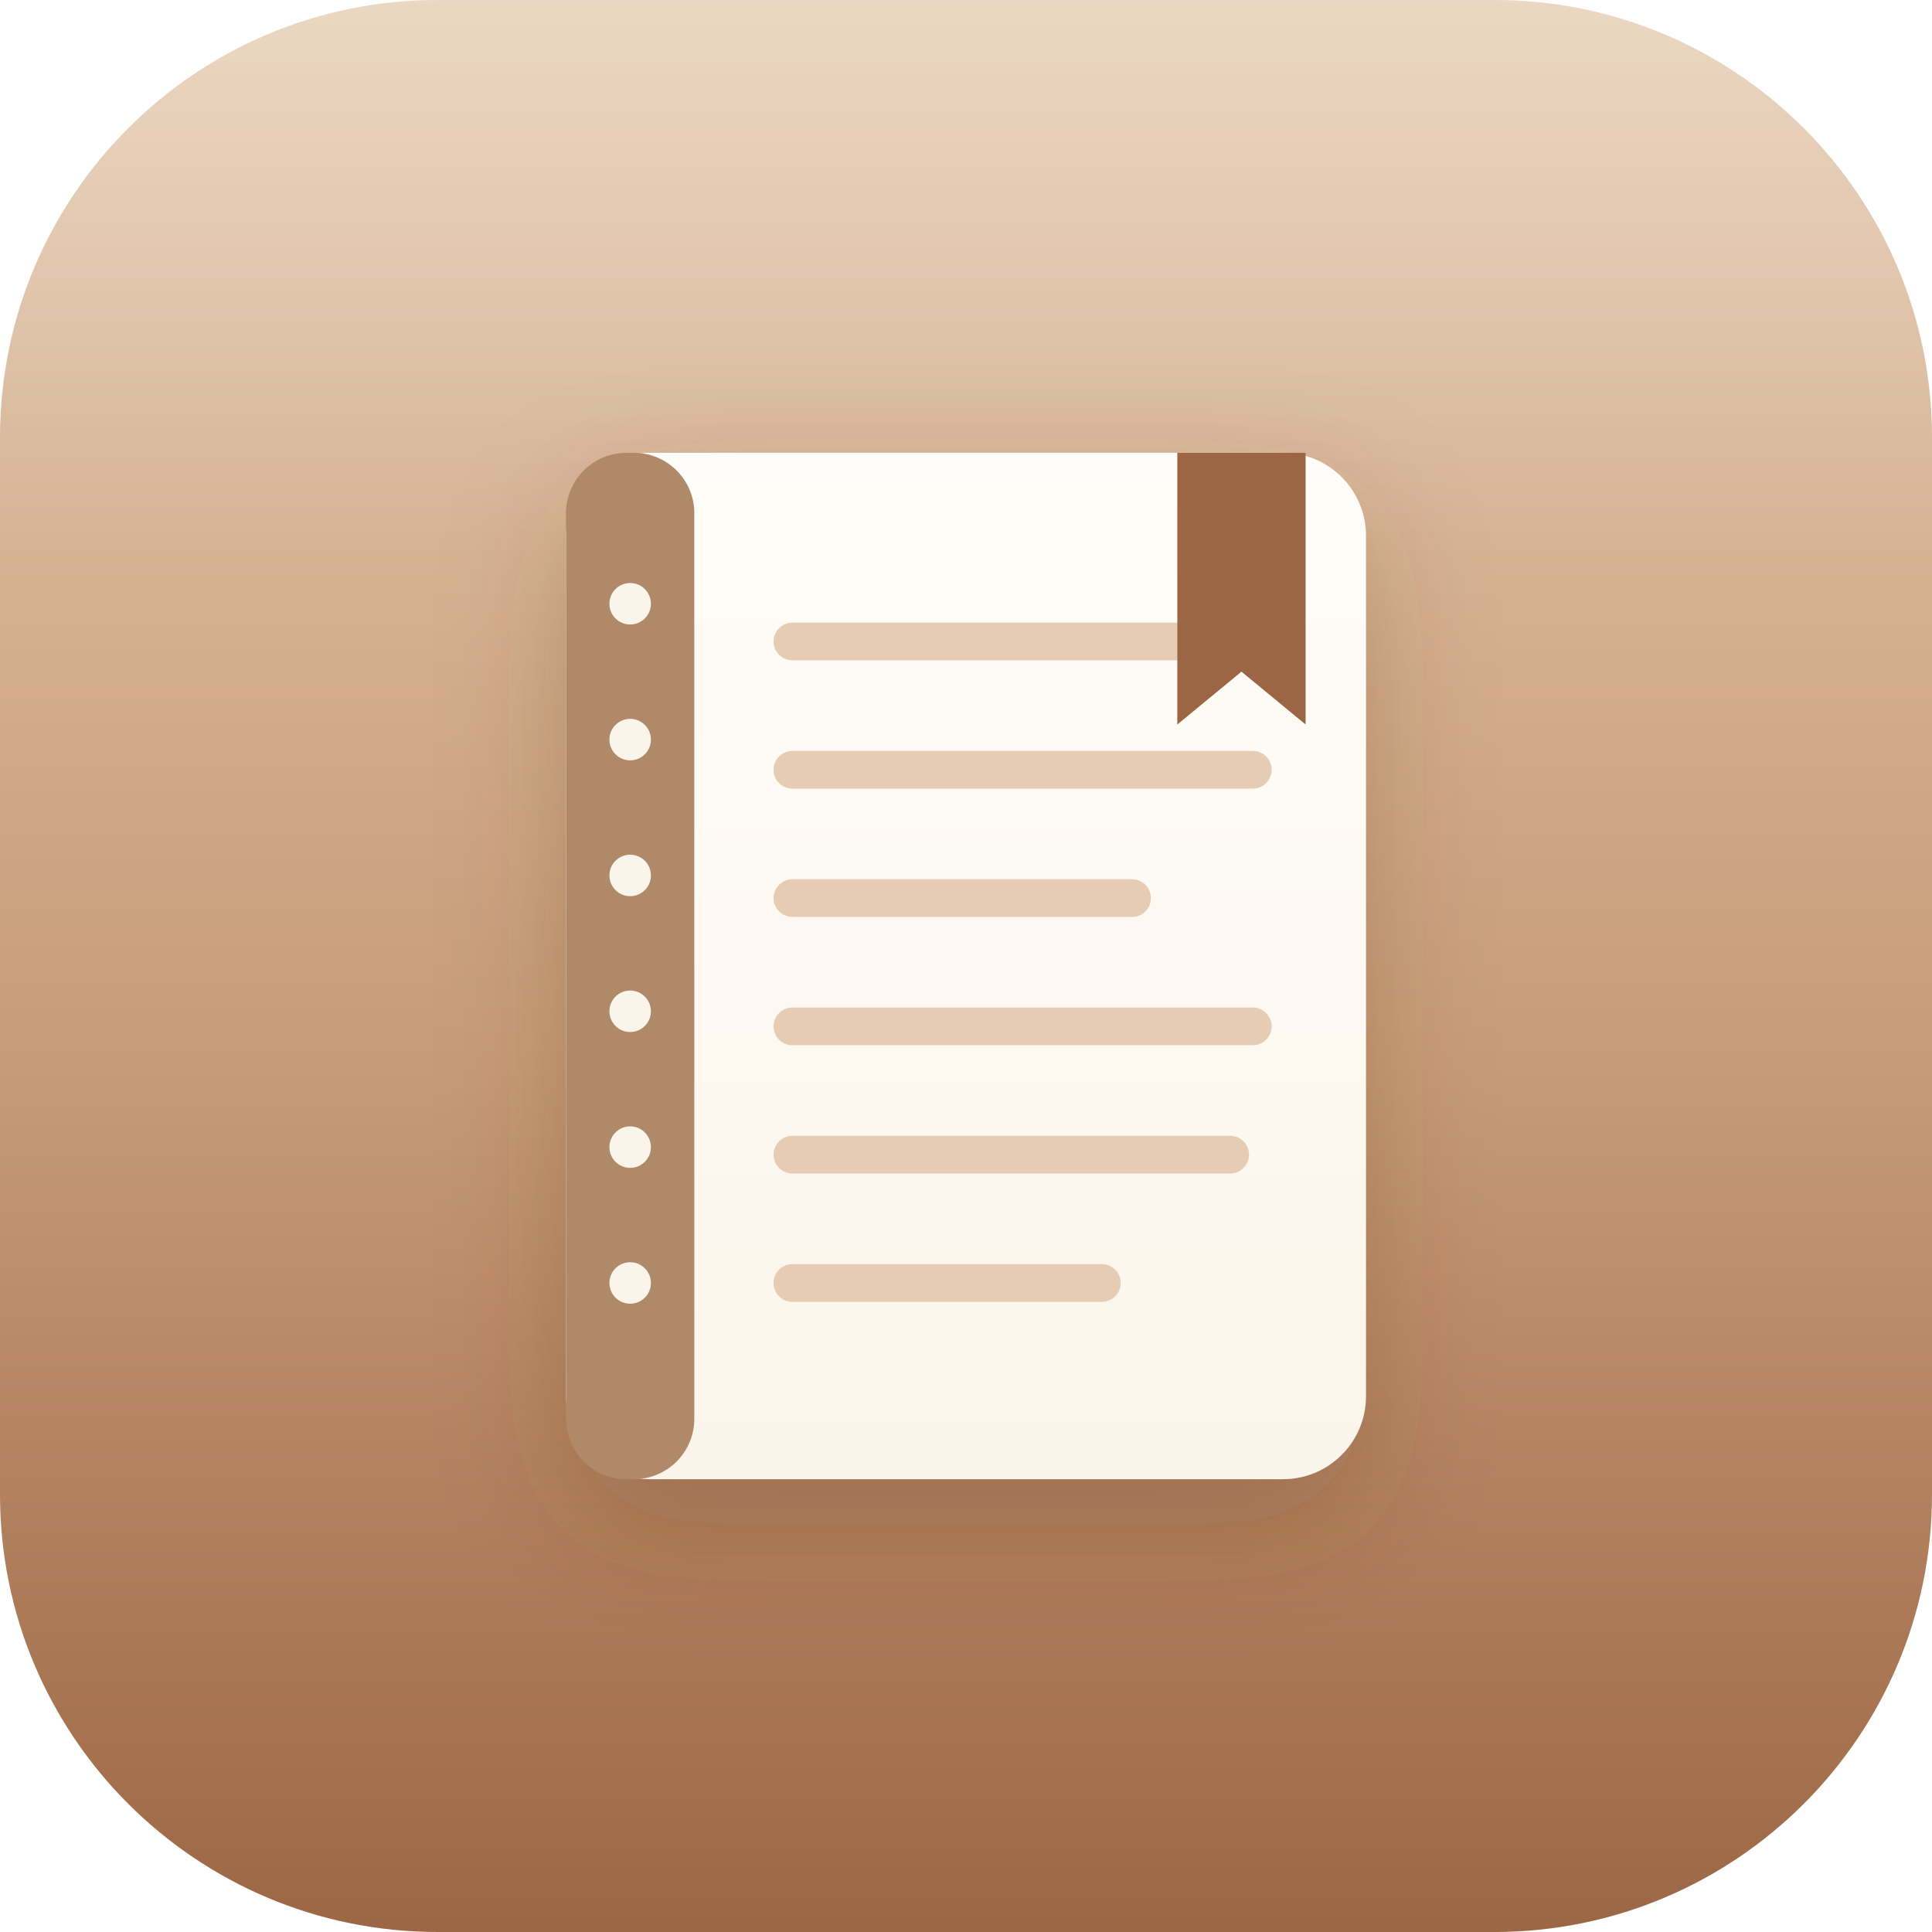
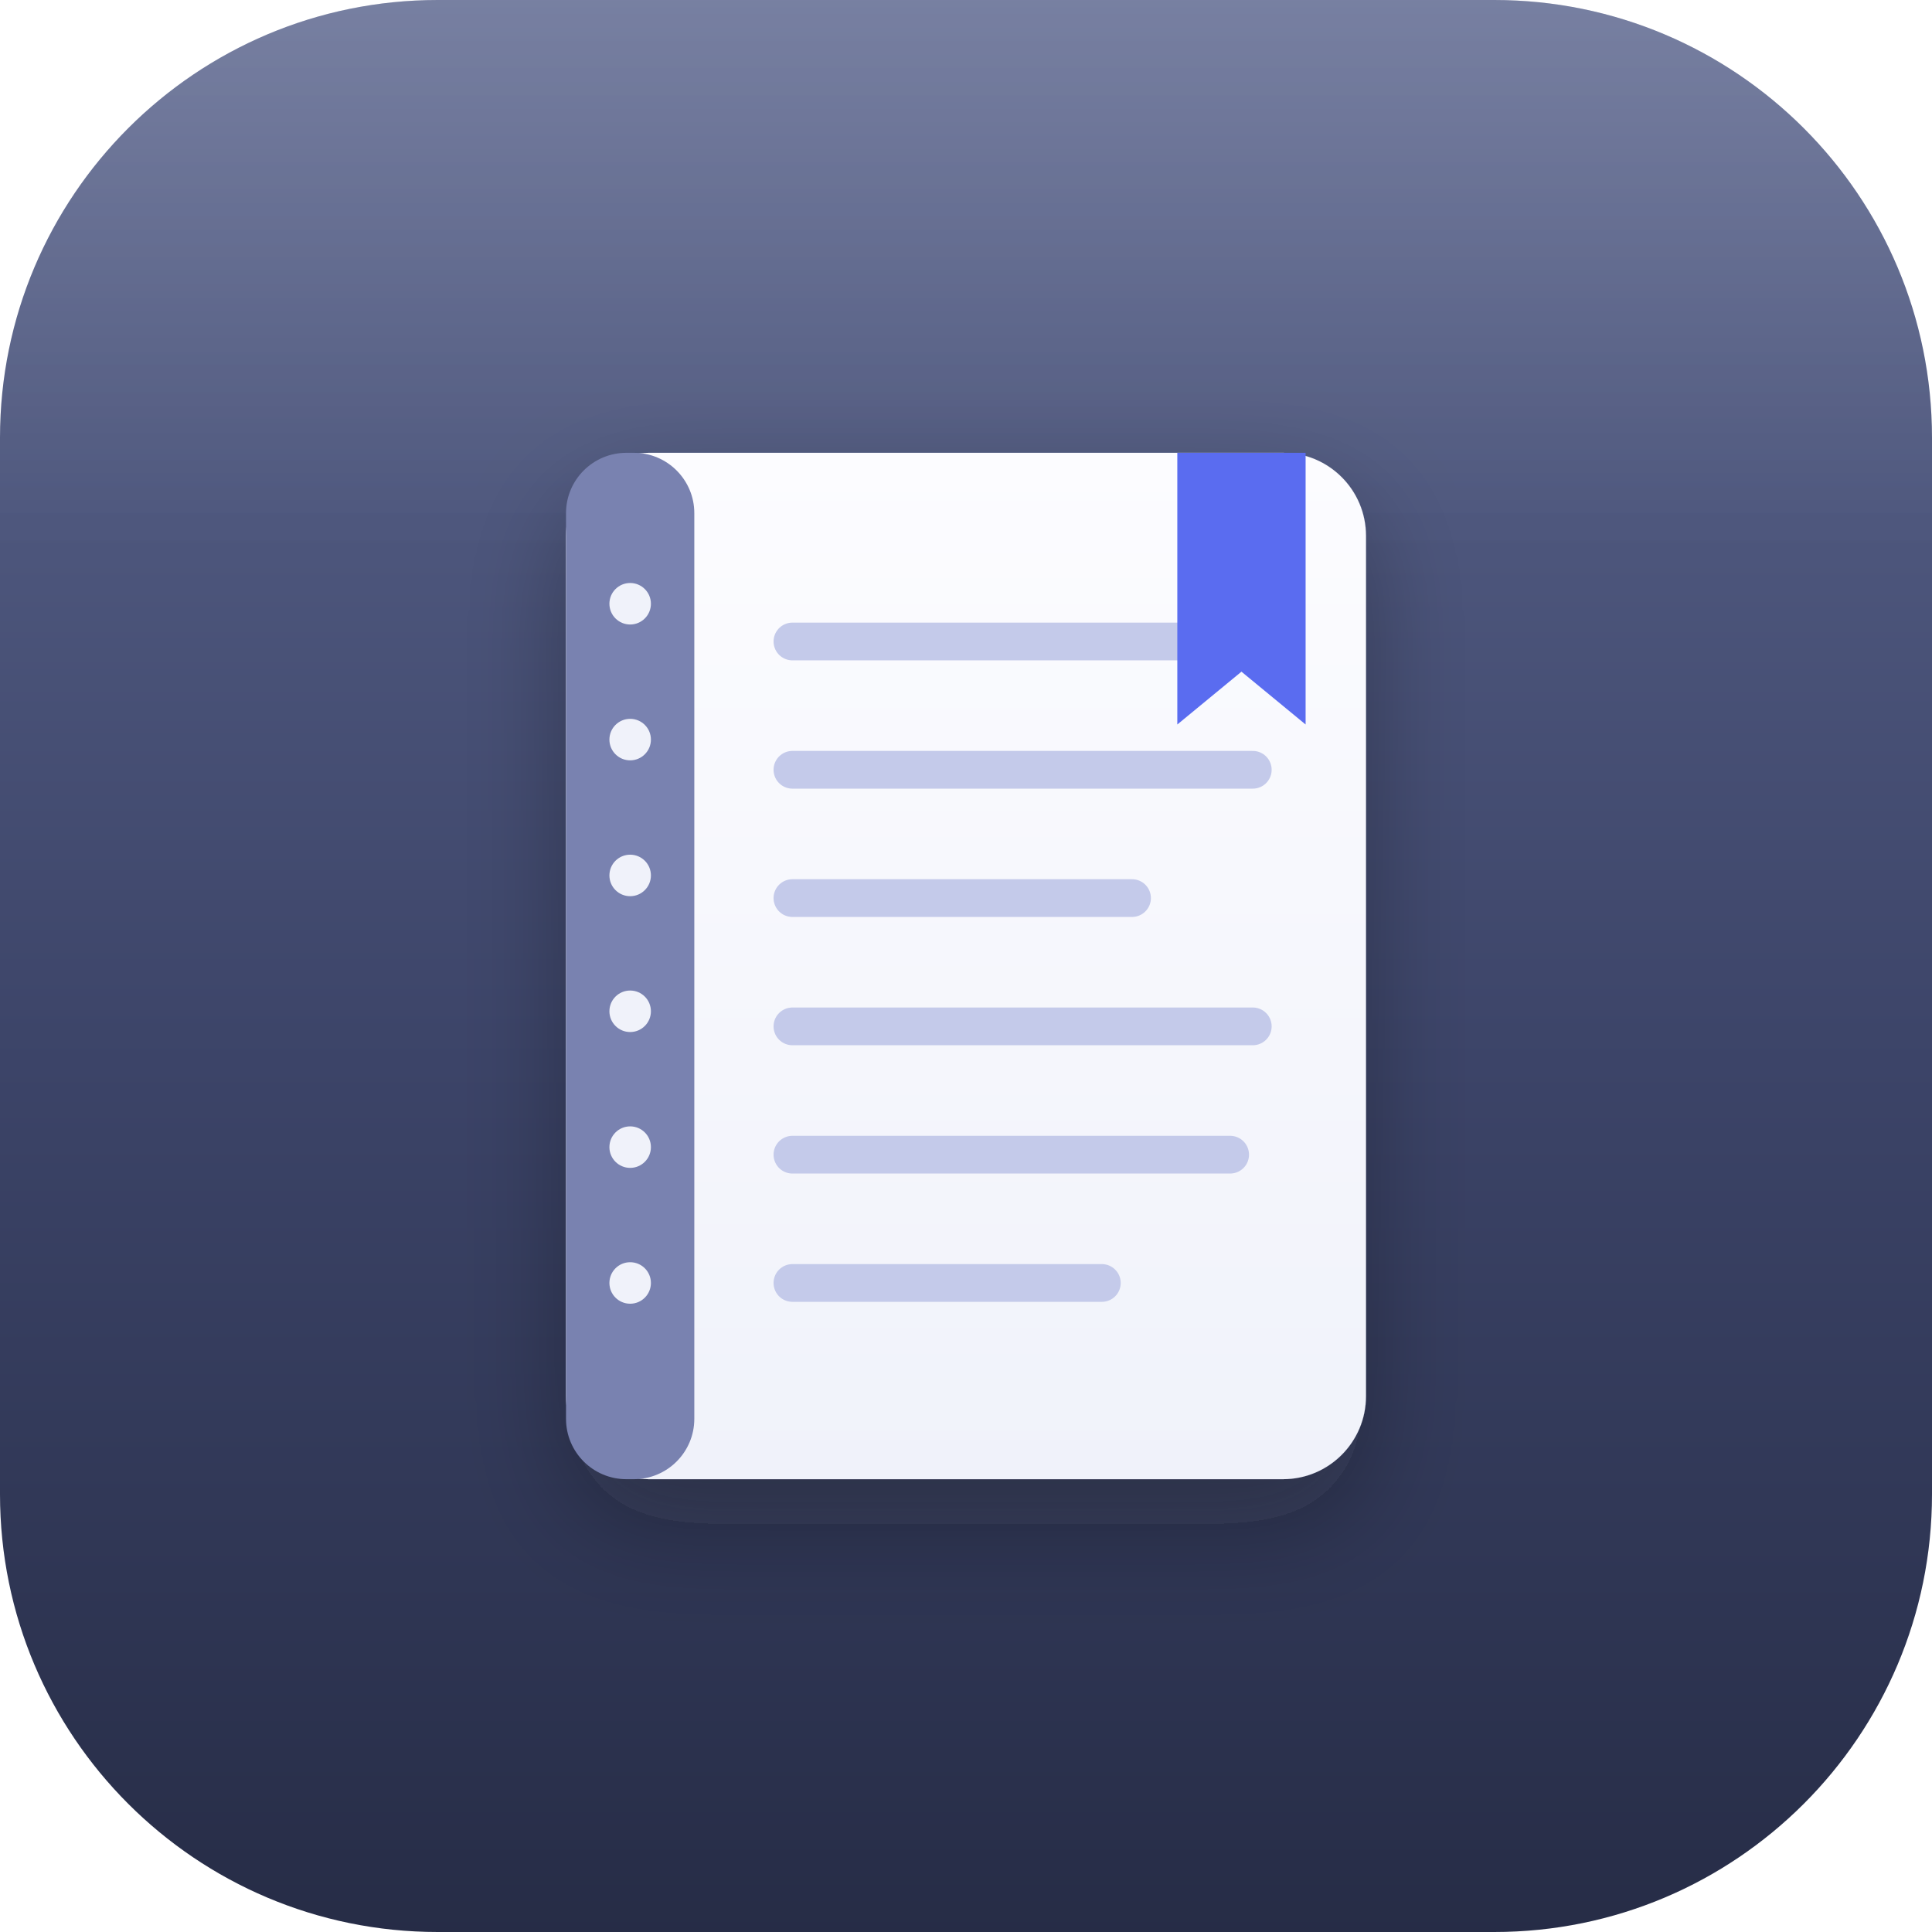
<svg xmlns="http://www.w3.org/2000/svg" width="512" height="512" viewBox="0 0 512 512">
  <defs>
    <linearGradient id="bg" x1="0" y1="0" x2="0" y2="1">
-       <stop offset="0" stop-color="#e6ccb2" />
-       <stop offset="0.55" stop-color="#c79b78" />
-       <stop offset="1" stop-color="#9c6644" />
+       <stop offset="0" stop-color="#5E6890" />
+       <stop offset="0.55" stop-color="#3C4468" />
+       <stop offset="1" stop-color="#262C46" />
    </linearGradient>
    <linearGradient id="page" x1="0" y1="0" x2="0" y2="1">
-       <stop offset="0" stop-color="#fffdf9" />
-       <stop offset="1" stop-color="#fbf4ea" />
+       <stop offset="0" stop-color="#FCFCFF" />
+       <stop offset="1" stop-color="#F0F2FA" />
    </linearGradient>
    <linearGradient id="gloss" x1="0" y1="0" x2="0" y2="1">
-       <stop offset="0" stop-color="#ffffff" stop-opacity="0.22" />
+       <stop offset="0" stop-color="#ffffff" stop-opacity="0.16" />
      <stop offset="0.5" stop-color="#ffffff" stop-opacity="0" />
    </linearGradient>
-     <filter id="ds" x="-25%" y="-25%" width="150%" height="150%">
-       <feDropShadow dx="0" dy="12" stdDeviation="16" flood-color="#5c3a22" flood-opacity="0.25" />
+     <filter id="ds" x="-30%" y="-30%" width="160%" height="160%">
+       <feGaussianBlur in="SourceAlpha" stdDeviation="14" />
+       <feOffset dy="12" result="o" />
+       <feFlood flood-color="#141726" flood-opacity="0.30" />
+       <feComposite in2="o" operator="in" />
+       <feMerge>
+         <feMergeNode />
+         <feMergeNode in="SourceGraphic" />
+       </feMerge>
    </filter>
  </defs>
  <rect x="0" y="0" width="512" height="512" rx="116" fill="url(#bg)" />
  <rect x="0" y="0" width="512" height="290" rx="116" fill="url(#gloss)" />
  <g filter="url(#ds)">
    <rect x="150" y="120" width="212" height="272" rx="22" fill="url(#page)" />
  </g>
-   <rect x="150" y="120" width="34" height="272" rx="16" fill="#b08968" />
-   <circle cx="167" cy="160" r="5.5" fill="#fbf4ea" />
-   <circle cx="167" cy="196" r="5.5" fill="#fbf4ea" />
-   <circle cx="167" cy="232" r="5.5" fill="#fbf4ea" />
-   <circle cx="167" cy="268" r="5.5" fill="#fbf4ea" />
-   <circle cx="167" cy="304" r="5.5" fill="#fbf4ea" />
-   <circle cx="167" cy="340" r="5.5" fill="#fbf4ea" />
-   <g stroke="#e6ccb2" stroke-width="10" stroke-linecap="round">
+   <rect x="150" y="120" width="34" height="272" rx="16" fill="#7982B0" />
+   <circle cx="167" cy="160" r="5.5" fill="#F0F2FA" />
+   <circle cx="167" cy="196" r="5.5" fill="#F0F2FA" />
+   <circle cx="167" cy="232" r="5.5" fill="#F0F2FA" />
+   <circle cx="167" cy="268" r="5.5" fill="#F0F2FA" />
+   <circle cx="167" cy="304" r="5.5" fill="#F0F2FA" />
+   <circle cx="167" cy="340" r="5.5" fill="#F0F2FA" />
+   <g stroke="#C4CAEA" stroke-width="10" stroke-linecap="round">
    <line x1="210" y1="170" x2="332" y2="170" />
    <line x1="210" y1="204" x2="332" y2="204" />
    <line x1="210" y1="238" x2="300" y2="238" />
    <line x1="210" y1="272" x2="332" y2="272" />
    <line x1="210" y1="306" x2="326" y2="306" />
    <line x1="210" y1="340" x2="292" y2="340" />
  </g>
-   <path d="M312 120 h34 v72 l-17 -14 -17 14 z" fill="#9c6644" />
+   <path d="M312 120 h34 v72 l-17 -14 -17 14 z" fill="#5A6CF0" />
</svg>
